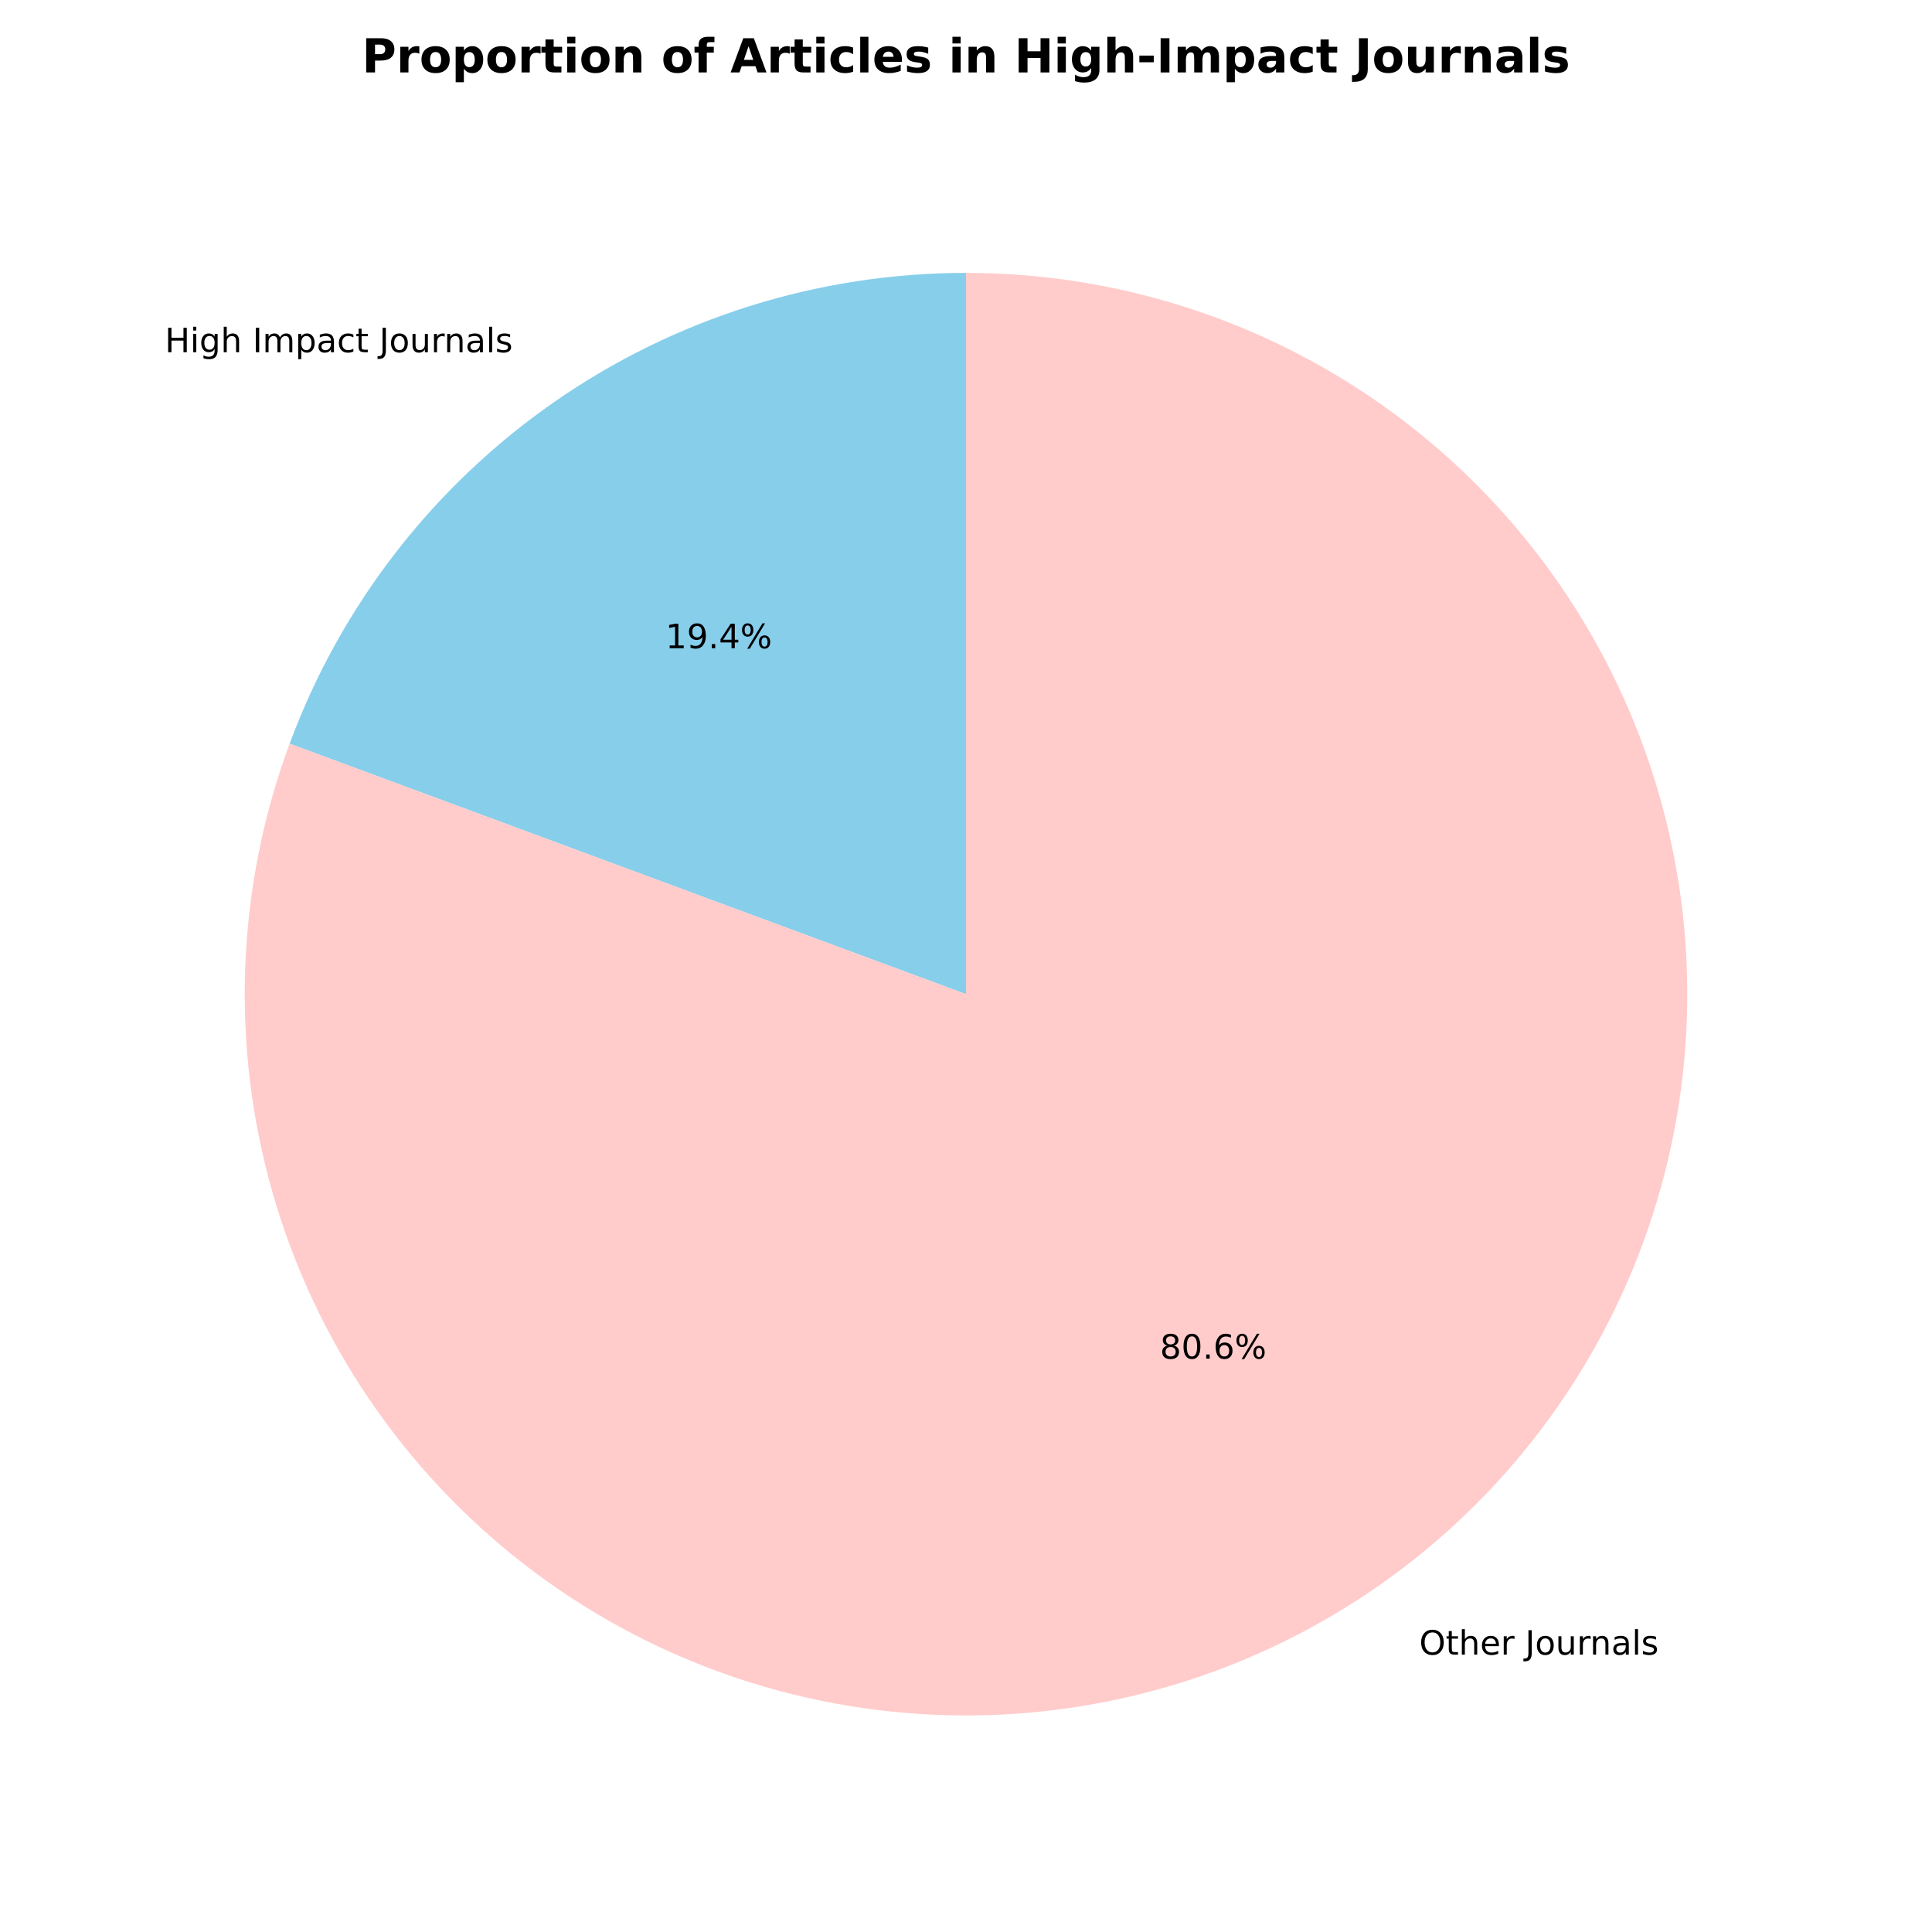
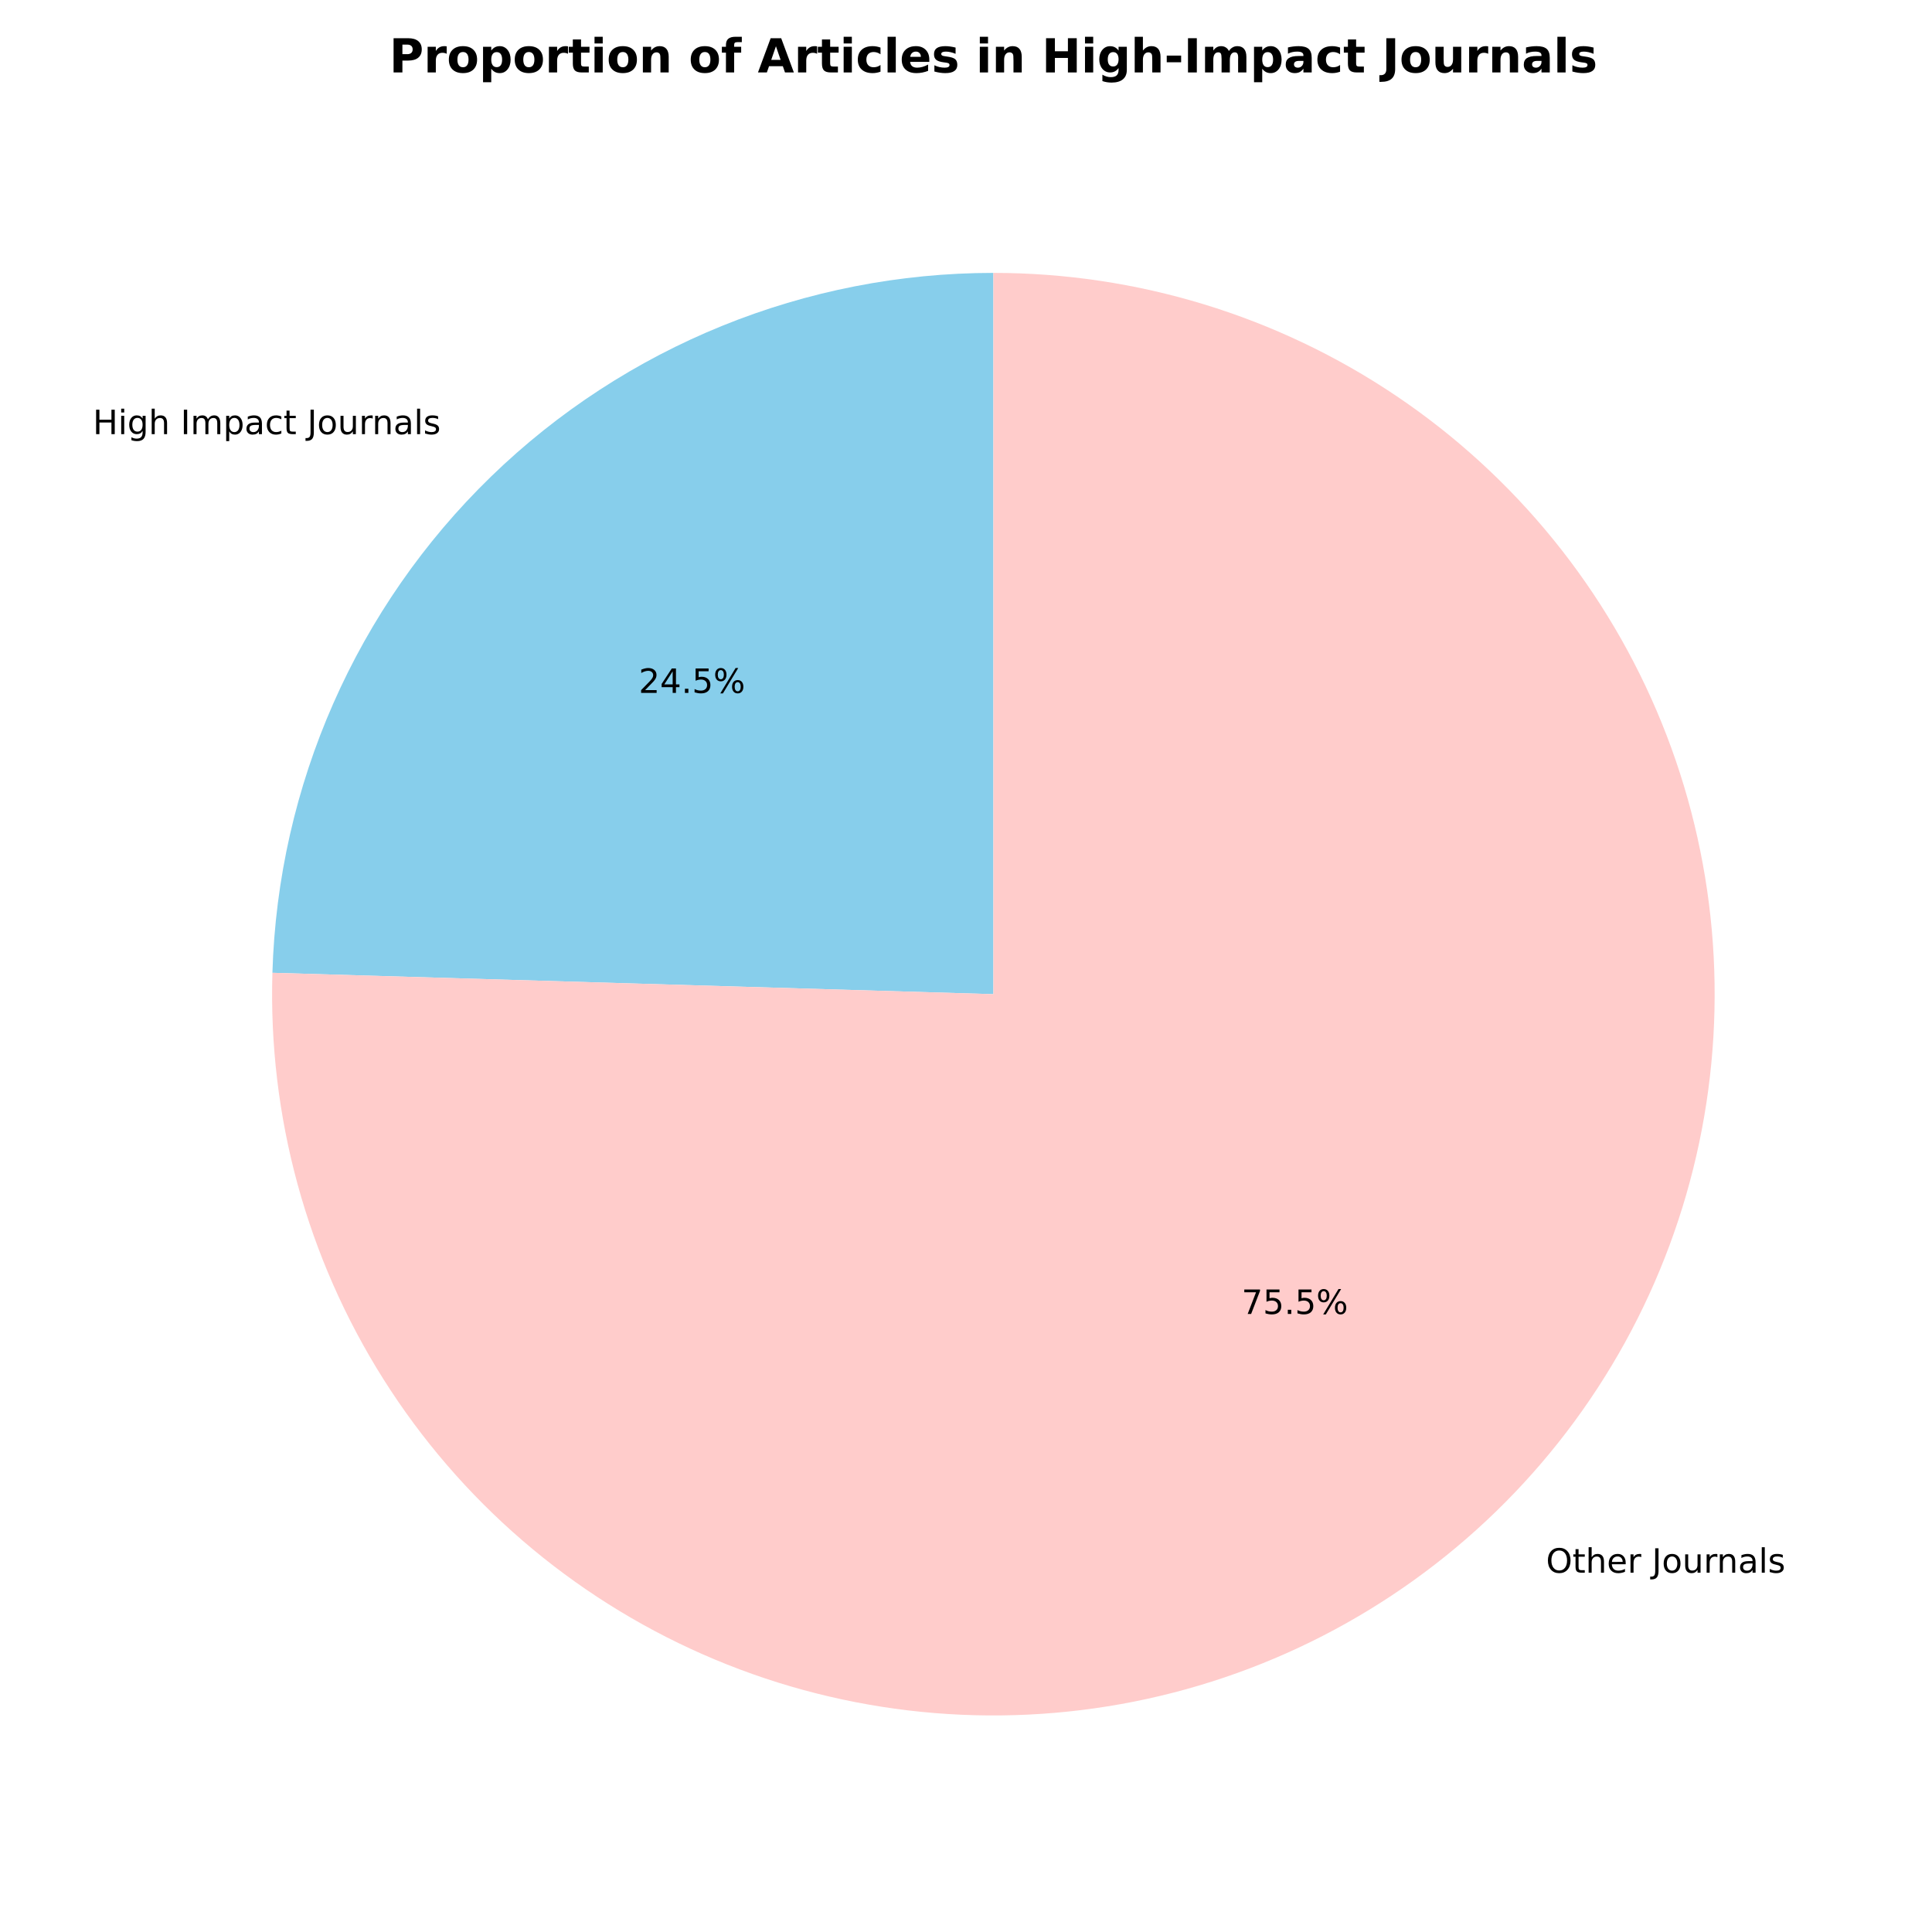
<svg xmlns="http://www.w3.org/2000/svg" xmlns:xlink="http://www.w3.org/1999/xlink" width="576pt" height="576pt" viewBox="0 0 576 576" version="1.1">
  <defs>
    <style type="text/css">*{stroke-linejoin: round; stroke-linecap: butt}</style>
  </defs>
  <g id="figure_1">
    <g id="patch_1">
      <path d="M 0 576  L 576 576  L 576 0  L 0 0  z " style="fill: #ffffff" />
    </g>
    <g id="axes_1">
      <g id="patch_2">
-         <path d="M 288 81.36  C 244.082 81.36 201.201 94.814 165.154 119.903  C 129.108 144.992 101.599 180.531 86.346 221.715  L 288 296.4  z " style="fill: #87ceeb" />
+         <path d="M 296.161 81.36  C 240.252 81.36 186.489 103.164 146.374 142.107  C 106.259 181.051 82.872 234.143 81.215 290.028  L 296.161 296.4  z " style="fill: #87ceeb" />
      </g>
      <g id="patch_3">
-         <path d="M 86.346 221.715  C 78.445 243.047 73.98 265.498 73.115 288.23  C 72.251 310.961 74.999 333.686 81.257 355.557  C 87.515 377.427 97.203 398.166 109.961 417  C 122.719 435.834 138.384 452.524 156.373 466.448  C 174.361 480.373 194.446 491.354 215.876 498.984  C 237.306 506.614 259.812 510.795 282.552 511.371  C 305.293 511.947 327.982 508.911 349.771 502.377  C 371.56 495.843 392.175 485.892 410.846 472.897  C 429.516 459.902 446.007 444.026 459.702 425.863  C 473.397 407.699 484.124 387.477 491.481 365.952  C 498.839 344.427 502.735 321.87 503.023 299.124  C 503.311 276.378 499.988 253.73 493.178 232.025  C 486.368 210.32 476.157 189.833 462.927 171.329  C 449.696 152.824 433.613 136.536 415.277 123.072  C 396.942 109.608 376.586 99.138 354.969 92.054  C 333.352 84.97 310.748 81.36 288 81.36  L 288 296.4  z " style="fill: #ffcccb" />
+         <path d="M 81.215 290.028  C 80.584 311.301 83.115 332.551 88.725 353.082  C 94.335 373.612 102.962 393.196 114.324 411.193  C 125.685 429.19 139.656 445.401 155.778 459.295  C 171.9 473.189 189.996 484.613 209.473 493.193  C 228.95 501.773 249.593 507.413 270.727 509.931  C 291.861 512.448 313.252 511.814 334.199 508.049  C 355.147 504.284 375.419 497.43 394.354 487.712  C 413.289 477.993 430.676 465.518 445.947 450.693  C 461.218 435.868 474.203 418.858 484.479 400.22  C 494.754 381.581 502.205 361.52 506.589 340.694  C 510.973 319.867 512.241 298.504 510.351 277.305  C 508.461 256.106 503.435 235.305 495.436 215.582  C 487.437 195.859 476.554 177.433 463.144 160.906  C 449.734 144.379 433.944 129.934 416.292 118.045  C 398.64 106.155 379.32 96.951 358.964 90.736  C 338.609 84.52 317.444 81.36 296.161 81.36  L 296.161 296.4  z " style="fill: #ffcccb" />
      </g>
      <g id="matplotlib.axis_1" />
      <g id="matplotlib.axis_2" />
      <g id="text_1">
-         <g transform="translate(49.14806 105.0127) scale(0.1 -0.1)">
+         <g transform="translate(27.67371 129.4373) scale(0.1 -0.1)">
          <defs>
            <path id="DejaVuSans-48" d="M 628 4666  L 1259 4666  L 1259 2753  L 3553 2753  L 3553 4666  L 4184 4666  L 4184 0  L 3553 0  L 3553 2222  L 1259 2222  L 1259 0  L 628 0  L 628 4666  z " transform="scale(0.015625)" />
            <path id="DejaVuSans-69" d="M 603 3500  L 1178 3500  L 1178 0  L 603 0  L 603 3500  z M 603 4863  L 1178 4863  L 1178 4134  L 603 4134  L 603 4863  z " transform="scale(0.015625)" />
            <path id="DejaVuSans-67" d="M 2906 1791  Q 2906 2416 2648 2759  Q 2391 3103 1925 3103  Q 1463 3103 1205 2759  Q 947 2416 947 1791  Q 947 1169 1205 825  Q 1463 481 1925 481  Q 2391 481 2648 825  Q 2906 1169 2906 1791  z M 3481 434  Q 3481 -459 3084 -895  Q 2688 -1331 1869 -1331  Q 1566 -1331 1297 -1286  Q 1028 -1241 775 -1147  L 775 -588  Q 1028 -725 1275 -790  Q 1522 -856 1778 -856  Q 2344 -856 2625 -561  Q 2906 -266 2906 331  L 2906 616  Q 2728 306 2450 153  Q 2172 0 1784 0  Q 1141 0 747 490  Q 353 981 353 1791  Q 353 2603 747 3093  Q 1141 3584 1784 3584  Q 2172 3584 2450 3431  Q 2728 3278 2906 2969  L 2906 3500  L 3481 3500  L 3481 434  z " transform="scale(0.015625)" />
            <path id="DejaVuSans-68" d="M 3513 2113  L 3513 0  L 2938 0  L 2938 2094  Q 2938 2591 2744 2837  Q 2550 3084 2163 3084  Q 1697 3084 1428 2787  Q 1159 2491 1159 1978  L 1159 0  L 581 0  L 581 4863  L 1159 4863  L 1159 2956  Q 1366 3272 1645 3428  Q 1925 3584 2291 3584  Q 2894 3584 3203 3211  Q 3513 2838 3513 2113  z " transform="scale(0.015625)" />
            <path id="DejaVuSans-20" transform="scale(0.015625)" />
            <path id="DejaVuSans-49" d="M 628 4666  L 1259 4666  L 1259 0  L 628 0  L 628 4666  z " transform="scale(0.015625)" />
            <path id="DejaVuSans-6d" d="M 3328 2828  Q 3544 3216 3844 3400  Q 4144 3584 4550 3584  Q 5097 3584 5394 3201  Q 5691 2819 5691 2113  L 5691 0  L 5113 0  L 5113 2094  Q 5113 2597 4934 2840  Q 4756 3084 4391 3084  Q 3944 3084 3684 2787  Q 3425 2491 3425 1978  L 3425 0  L 2847 0  L 2847 2094  Q 2847 2600 2669 2842  Q 2491 3084 2119 3084  Q 1678 3084 1418 2786  Q 1159 2488 1159 1978  L 1159 0  L 581 0  L 581 3500  L 1159 3500  L 1159 2956  Q 1356 3278 1631 3431  Q 1906 3584 2284 3584  Q 2666 3584 2933 3390  Q 3200 3197 3328 2828  z " transform="scale(0.015625)" />
            <path id="DejaVuSans-70" d="M 1159 525  L 1159 -1331  L 581 -1331  L 581 3500  L 1159 3500  L 1159 2969  Q 1341 3281 1617 3432  Q 1894 3584 2278 3584  Q 2916 3584 3314 3078  Q 3713 2572 3713 1747  Q 3713 922 3314 415  Q 2916 -91 2278 -91  Q 1894 -91 1617 61  Q 1341 213 1159 525  z M 3116 1747  Q 3116 2381 2855 2742  Q 2594 3103 2138 3103  Q 1681 3103 1420 2742  Q 1159 2381 1159 1747  Q 1159 1113 1420 752  Q 1681 391 2138 391  Q 2594 391 2855 752  Q 3116 1113 3116 1747  z " transform="scale(0.015625)" />
            <path id="DejaVuSans-61" d="M 2194 1759  Q 1497 1759 1228 1600  Q 959 1441 959 1056  Q 959 750 1161 570  Q 1363 391 1709 391  Q 2188 391 2477 730  Q 2766 1069 2766 1631  L 2766 1759  L 2194 1759  z M 3341 1997  L 3341 0  L 2766 0  L 2766 531  Q 2569 213 2275 61  Q 1981 -91 1556 -91  Q 1019 -91 701 211  Q 384 513 384 1019  Q 384 1609 779 1909  Q 1175 2209 1959 2209  L 2766 2209  L 2766 2266  Q 2766 2663 2505 2880  Q 2244 3097 1772 3097  Q 1472 3097 1187 3025  Q 903 2953 641 2809  L 641 3341  Q 956 3463 1253 3523  Q 1550 3584 1831 3584  Q 2591 3584 2966 3190  Q 3341 2797 3341 1997  z " transform="scale(0.015625)" />
            <path id="DejaVuSans-63" d="M 3122 3366  L 3122 2828  Q 2878 2963 2633 3030  Q 2388 3097 2138 3097  Q 1578 3097 1268 2742  Q 959 2388 959 1747  Q 959 1106 1268 751  Q 1578 397 2138 397  Q 2388 397 2633 464  Q 2878 531 3122 666  L 3122 134  Q 2881 22 2623 -34  Q 2366 -91 2075 -91  Q 1284 -91 818 406  Q 353 903 353 1747  Q 353 2603 823 3093  Q 1294 3584 2113 3584  Q 2378 3584 2631 3529  Q 2884 3475 3122 3366  z " transform="scale(0.015625)" />
            <path id="DejaVuSans-74" d="M 1172 4494  L 1172 3500  L 2356 3500  L 2356 3053  L 1172 3053  L 1172 1153  Q 1172 725 1289 603  Q 1406 481 1766 481  L 2356 481  L 2356 0  L 1766 0  Q 1100 0 847 248  Q 594 497 594 1153  L 594 3053  L 172 3053  L 172 3500  L 594 3500  L 594 4494  L 1172 4494  z " transform="scale(0.015625)" />
            <path id="DejaVuSans-4a" d="M 628 4666  L 1259 4666  L 1259 325  Q 1259 -519 939 -900  Q 619 -1281 -91 -1281  L -331 -1281  L -331 -750  L -134 -750  Q 284 -750 456 -515  Q 628 -281 628 325  L 628 4666  z " transform="scale(0.015625)" />
            <path id="DejaVuSans-6f" d="M 1959 3097  Q 1497 3097 1228 2736  Q 959 2375 959 1747  Q 959 1119 1226 758  Q 1494 397 1959 397  Q 2419 397 2687 759  Q 2956 1122 2956 1747  Q 2956 2369 2687 2733  Q 2419 3097 1959 3097  z M 1959 3584  Q 2709 3584 3137 3096  Q 3566 2609 3566 1747  Q 3566 888 3137 398  Q 2709 -91 1959 -91  Q 1206 -91 779 398  Q 353 888 353 1747  Q 353 2609 779 3096  Q 1206 3584 1959 3584  z " transform="scale(0.015625)" />
            <path id="DejaVuSans-75" d="M 544 1381  L 544 3500  L 1119 3500  L 1119 1403  Q 1119 906 1312 657  Q 1506 409 1894 409  Q 2359 409 2629 706  Q 2900 1003 2900 1516  L 2900 3500  L 3475 3500  L 3475 0  L 2900 0  L 2900 538  Q 2691 219 2414 64  Q 2138 -91 1772 -91  Q 1169 -91 856 284  Q 544 659 544 1381  z M 1991 3584  L 1991 3584  z " transform="scale(0.015625)" />
            <path id="DejaVuSans-72" d="M 2631 2963  Q 2534 3019 2420 3045  Q 2306 3072 2169 3072  Q 1681 3072 1420 2755  Q 1159 2438 1159 1844  L 1159 0  L 581 0  L 581 3500  L 1159 3500  L 1159 2956  Q 1341 3275 1631 3429  Q 1922 3584 2338 3584  Q 2397 3584 2469 3576  Q 2541 3569 2628 3553  L 2631 2963  z " transform="scale(0.015625)" />
            <path id="DejaVuSans-6e" d="M 3513 2113  L 3513 0  L 2938 0  L 2938 2094  Q 2938 2591 2744 2837  Q 2550 3084 2163 3084  Q 1697 3084 1428 2787  Q 1159 2491 1159 1978  L 1159 0  L 581 0  L 581 3500  L 1159 3500  L 1159 2956  Q 1366 3272 1645 3428  Q 1925 3584 2291 3584  Q 2894 3584 3203 3211  Q 3513 2838 3513 2113  z " transform="scale(0.015625)" />
            <path id="DejaVuSans-6c" d="M 603 4863  L 1178 4863  L 1178 0  L 603 0  L 603 4863  z " transform="scale(0.015625)" />
            <path id="DejaVuSans-73" d="M 2834 3397  L 2834 2853  Q 2591 2978 2328 3040  Q 2066 3103 1784 3103  Q 1356 3103 1142 2972  Q 928 2841 928 2578  Q 928 2378 1081 2264  Q 1234 2150 1697 2047  L 1894 2003  Q 2506 1872 2764 1633  Q 3022 1394 3022 966  Q 3022 478 2636 193  Q 2250 -91 1575 -91  Q 1294 -91 989 -36  Q 684 19 347 128  L 347 722  Q 666 556 975 473  Q 1284 391 1588 391  Q 1994 391 2212 530  Q 2431 669 2431 922  Q 2431 1156 2273 1281  Q 2116 1406 1581 1522  L 1381 1569  Q 847 1681 609 1914  Q 372 2147 372 2553  Q 372 3047 722 3315  Q 1072 3584 1716 3584  Q 2034 3584 2315 3537  Q 2597 3491 2834 3397  z " transform="scale(0.015625)" />
          </defs>
          <use xlink:href="#DejaVuSans-48" />
          <use xlink:href="#DejaVuSans-69" x="75.195" />
          <use xlink:href="#DejaVuSans-67" x="102.979" />
          <use xlink:href="#DejaVuSans-68" x="166.455" />
          <use xlink:href="#DejaVuSans-20" x="229.834" />
          <use xlink:href="#DejaVuSans-49" x="261.621" />
          <use xlink:href="#DejaVuSans-6d" x="291.113" />
          <use xlink:href="#DejaVuSans-70" x="388.525" />
          <use xlink:href="#DejaVuSans-61" x="452.002" />
          <use xlink:href="#DejaVuSans-63" x="513.281" />
          <use xlink:href="#DejaVuSans-74" x="568.262" />
          <use xlink:href="#DejaVuSans-20" x="607.471" />
          <use xlink:href="#DejaVuSans-4a" x="639.258" />
          <use xlink:href="#DejaVuSans-6f" x="668.75" />
          <use xlink:href="#DejaVuSans-75" x="729.932" />
          <use xlink:href="#DejaVuSans-72" x="793.311" />
          <use xlink:href="#DejaVuSans-6e" x="832.674" />
          <use xlink:href="#DejaVuSans-61" x="896.053" />
          <use xlink:href="#DejaVuSans-6c" x="957.332" />
          <use xlink:href="#DejaVuSans-73" x="985.115" />
        </g>
      </g>
      <g id="text_2">
-         <g transform="translate(198.4091 193.2612) scale(0.1 -0.1)">
+         <g transform="translate(190.4052 206.5837) scale(0.1 -0.1)">
          <defs>
-             <path id="DejaVuSans-31" d="M 794 531  L 1825 531  L 1825 4091  L 703 3866  L 703 4441  L 1819 4666  L 2450 4666  L 2450 531  L 3481 531  L 3481 0  L 794 0  L 794 531  z " transform="scale(0.015625)" />
-             <path id="DejaVuSans-39" d="M 703 97  L 703 672  Q 941 559 1184 500  Q 1428 441 1663 441  Q 2288 441 2617 861  Q 2947 1281 2994 2138  Q 2813 1869 2534 1725  Q 2256 1581 1919 1581  Q 1219 1581 811 2004  Q 403 2428 403 3163  Q 403 3881 828 4315  Q 1253 4750 1959 4750  Q 2769 4750 3195 4129  Q 3622 3509 3622 2328  Q 3622 1225 3098 567  Q 2575 -91 1691 -91  Q 1453 -91 1209 -44  Q 966 3 703 97  z M 1959 2075  Q 2384 2075 2632 2365  Q 2881 2656 2881 3163  Q 2881 3666 2632 3958  Q 2384 4250 1959 4250  Q 1534 4250 1286 3958  Q 1038 3666 1038 3163  Q 1038 2656 1286 2365  Q 1534 2075 1959 2075  z " transform="scale(0.015625)" />
+             <path id="DejaVuSans-32" d="M 1228 531  L 3431 531  L 3431 0  L 469 0  L 469 531  Q 828 903 1448 1529  Q 2069 2156 2228 2338  Q 2531 2678 2651 2914  Q 2772 3150 2772 3378  Q 2772 3750 2511 3984  Q 2250 4219 1831 4219  Q 1534 4219 1204 4116  Q 875 4013 500 3803  L 500 4441  Q 881 4594 1212 4672  Q 1544 4750 1819 4750  Q 2544 4750 2975 4387  Q 3406 4025 3406 3419  Q 3406 3131 3298 2873  Q 3191 2616 2906 2266  Q 2828 2175 2409 1742  Q 1991 1309 1228 531  z " transform="scale(0.015625)" />
+             <path id="DejaVuSans-34" d="M 2419 4116  L 825 1625  L 2419 1625  L 2419 4116  z M 2253 4666  L 3047 4666  L 3047 1625  L 3713 1625  L 3713 1100  L 3047 1100  L 3047 0  L 2419 0  L 2419 1100  L 313 1100  L 313 1709  L 2253 4666  z " transform="scale(0.015625)" />
            <path id="DejaVuSans-2e" d="M 684 794  L 1344 794  L 1344 0  L 684 0  L 684 794  z " transform="scale(0.015625)" />
-             <path id="DejaVuSans-34" d="M 2419 4116  L 825 1625  L 2419 1625  L 2419 4116  z M 2253 4666  L 3047 4666  L 3047 1625  L 3713 1625  L 3713 1100  L 3047 1100  L 3047 0  L 2419 0  L 2419 1100  L 313 1100  L 313 1709  L 2253 4666  z " transform="scale(0.015625)" />
+             <path id="DejaVuSans-35" d="M 691 4666  L 3169 4666  L 3169 4134  L 1269 4134  L 1269 2991  Q 1406 3038 1543 3061  Q 1681 3084 1819 3084  Q 2600 3084 3056 2656  Q 3513 2228 3513 1497  Q 3513 744 3044 326  Q 2575 -91 1722 -91  Q 1428 -91 1123 -41  Q 819 9 494 109  L 494 744  Q 775 591 1075 516  Q 1375 441 1709 441  Q 2250 441 2565 725  Q 2881 1009 2881 1497  Q 2881 1984 2565 2268  Q 2250 2553 1709 2553  Q 1456 2553 1204 2497  Q 953 2441 691 2322  L 691 4666  z " transform="scale(0.015625)" />
            <path id="DejaVuSans-25" d="M 4653 2053  Q 4381 2053 4226 1822  Q 4072 1591 4072 1178  Q 4072 772 4226 539  Q 4381 306 4653 306  Q 4919 306 5073 539  Q 5228 772 5228 1178  Q 5228 1588 5073 1820  Q 4919 2053 4653 2053  z M 4653 2450  Q 5147 2450 5437 2106  Q 5728 1763 5728 1178  Q 5728 594 5436 251  Q 5144 -91 4653 -91  Q 4153 -91 3862 251  Q 3572 594 3572 1178  Q 3572 1766 3864 2108  Q 4156 2450 4653 2450  z M 1428 4353  Q 1159 4353 1004 4120  Q 850 3888 850 3481  Q 850 3069 1003 2837  Q 1156 2606 1428 2606  Q 1700 2606 1854 2837  Q 2009 3069 2009 3481  Q 2009 3884 1853 4118  Q 1697 4353 1428 4353  z M 4250 4750  L 4750 4750  L 1831 -91  L 1331 -91  L 4250 4750  z M 1428 4750  Q 1922 4750 2215 4408  Q 2509 4066 2509 3481  Q 2509 2891 2217 2550  Q 1925 2209 1428 2209  Q 931 2209 642 2551  Q 353 2894 353 3481  Q 353 4063 643 4406  Q 934 4750 1428 4750  z " transform="scale(0.015625)" />
          </defs>
-           <use xlink:href="#DejaVuSans-31" />
-           <use xlink:href="#DejaVuSans-39" x="63.623" />
+           <use xlink:href="#DejaVuSans-32" />
+           <use xlink:href="#DejaVuSans-34" x="63.623" />
          <use xlink:href="#DejaVuSans-2e" x="127.246" />
-           <use xlink:href="#DejaVuSans-34" x="159.033" />
+           <use xlink:href="#DejaVuSans-35" x="159.033" />
          <use xlink:href="#DejaVuSans-25" x="222.656" />
        </g>
      </g>
      <g id="text_3">
-         <g transform="translate(423.1301 493.306) scale(0.1 -0.1)">
+         <g transform="translate(460.9255 468.8814) scale(0.1 -0.1)">
          <defs>
            <path id="DejaVuSans-4f" d="M 2522 4238  Q 1834 4238 1429 3725  Q 1025 3213 1025 2328  Q 1025 1447 1429 934  Q 1834 422 2522 422  Q 3209 422 3611 934  Q 4013 1447 4013 2328  Q 4013 3213 3611 3725  Q 3209 4238 2522 4238  z M 2522 4750  Q 3503 4750 4090 4092  Q 4678 3434 4678 2328  Q 4678 1225 4090 567  Q 3503 -91 2522 -91  Q 1538 -91 948 565  Q 359 1222 359 2328  Q 359 3434 948 4092  Q 1538 4750 2522 4750  z " transform="scale(0.015625)" />
            <path id="DejaVuSans-65" d="M 3597 1894  L 3597 1613  L 953 1613  Q 991 1019 1311 708  Q 1631 397 2203 397  Q 2534 397 2845 478  Q 3156 559 3463 722  L 3463 178  Q 3153 47 2828 -22  Q 2503 -91 2169 -91  Q 1331 -91 842 396  Q 353 884 353 1716  Q 353 2575 817 3079  Q 1281 3584 2069 3584  Q 2775 3584 3186 3129  Q 3597 2675 3597 1894  z M 3022 2063  Q 3016 2534 2758 2815  Q 2500 3097 2075 3097  Q 1594 3097 1305 2825  Q 1016 2553 972 2059  L 3022 2063  z " transform="scale(0.015625)" />
          </defs>
          <use xlink:href="#DejaVuSans-4f" />
          <use xlink:href="#DejaVuSans-74" x="78.711" />
          <use xlink:href="#DejaVuSans-68" x="117.92" />
          <use xlink:href="#DejaVuSans-65" x="181.299" />
          <use xlink:href="#DejaVuSans-72" x="242.822" />
          <use xlink:href="#DejaVuSans-20" x="283.936" />
          <use xlink:href="#DejaVuSans-4a" x="315.723" />
          <use xlink:href="#DejaVuSans-6f" x="345.215" />
          <use xlink:href="#DejaVuSans-75" x="406.396" />
          <use xlink:href="#DejaVuSans-72" x="469.775" />
          <use xlink:href="#DejaVuSans-6e" x="509.139" />
          <use xlink:href="#DejaVuSans-61" x="572.518" />
          <use xlink:href="#DejaVuSans-6c" x="633.797" />
          <use xlink:href="#DejaVuSans-73" x="661.58" />
        </g>
      </g>
      <g id="text_4">
-         <g transform="translate(345.8237 405.0576) scale(0.1 -0.1)">
+         <g transform="translate(370.1488 391.735) scale(0.1 -0.1)">
          <defs>
-             <path id="DejaVuSans-38" d="M 2034 2216  Q 1584 2216 1326 1975  Q 1069 1734 1069 1313  Q 1069 891 1326 650  Q 1584 409 2034 409  Q 2484 409 2743 651  Q 3003 894 3003 1313  Q 3003 1734 2745 1975  Q 2488 2216 2034 2216  z M 1403 2484  Q 997 2584 770 2862  Q 544 3141 544 3541  Q 544 4100 942 4425  Q 1341 4750 2034 4750  Q 2731 4750 3128 4425  Q 3525 4100 3525 3541  Q 3525 3141 3298 2862  Q 3072 2584 2669 2484  Q 3125 2378 3379 2068  Q 3634 1759 3634 1313  Q 3634 634 3220 271  Q 2806 -91 2034 -91  Q 1263 -91 848 271  Q 434 634 434 1313  Q 434 1759 690 2068  Q 947 2378 1403 2484  z M 1172 3481  Q 1172 3119 1398 2916  Q 1625 2713 2034 2713  Q 2441 2713 2670 2916  Q 2900 3119 2900 3481  Q 2900 3844 2670 4047  Q 2441 4250 2034 4250  Q 1625 4250 1398 4047  Q 1172 3844 1172 3481  z " transform="scale(0.015625)" />
-             <path id="DejaVuSans-30" d="M 2034 4250  Q 1547 4250 1301 3770  Q 1056 3291 1056 2328  Q 1056 1369 1301 889  Q 1547 409 2034 409  Q 2525 409 2770 889  Q 3016 1369 3016 2328  Q 3016 3291 2770 3770  Q 2525 4250 2034 4250  z M 2034 4750  Q 2819 4750 3233 4129  Q 3647 3509 3647 2328  Q 3647 1150 3233 529  Q 2819 -91 2034 -91  Q 1250 -91 836 529  Q 422 1150 422 2328  Q 422 3509 836 4129  Q 1250 4750 2034 4750  z " transform="scale(0.015625)" />
-             <path id="DejaVuSans-36" d="M 2113 2584  Q 1688 2584 1439 2293  Q 1191 2003 1191 1497  Q 1191 994 1439 701  Q 1688 409 2113 409  Q 2538 409 2786 701  Q 3034 994 3034 1497  Q 3034 2003 2786 2293  Q 2538 2584 2113 2584  z M 3366 4563  L 3366 3988  Q 3128 4100 2886 4159  Q 2644 4219 2406 4219  Q 1781 4219 1451 3797  Q 1122 3375 1075 2522  Q 1259 2794 1537 2939  Q 1816 3084 2150 3084  Q 2853 3084 3261 2657  Q 3669 2231 3669 1497  Q 3669 778 3244 343  Q 2819 -91 2113 -91  Q 1303 -91 875 529  Q 447 1150 447 2328  Q 447 3434 972 4092  Q 1497 4750 2381 4750  Q 2619 4750 2861 4703  Q 3103 4656 3366 4563  z " transform="scale(0.015625)" />
+             <path id="DejaVuSans-37" d="M 525 4666  L 3525 4666  L 3525 4397  L 1831 0  L 1172 0  L 2766 4134  L 525 4134  L 525 4666  z " transform="scale(0.015625)" />
          </defs>
-           <use xlink:href="#DejaVuSans-38" />
-           <use xlink:href="#DejaVuSans-30" x="63.623" />
+           <use xlink:href="#DejaVuSans-37" />
+           <use xlink:href="#DejaVuSans-35" x="63.623" />
          <use xlink:href="#DejaVuSans-2e" x="127.246" />
-           <use xlink:href="#DejaVuSans-36" x="159.033" />
+           <use xlink:href="#DejaVuSans-35" x="159.033" />
          <use xlink:href="#DejaVuSans-25" x="222.656" />
        </g>
      </g>
      <g id="text_5">
-         <g transform="translate(107.8933 21.6) scale(0.14 -0.14)">
+         <g transform="translate(116.0538 21.6) scale(0.14 -0.14)">
          <defs>
            <path id="DejaVuSans-Bold-50" d="M 588 4666  L 2584 4666  Q 3475 4666 3951 4270  Q 4428 3875 4428 3144  Q 4428 2409 3951 2014  Q 3475 1619 2584 1619  L 1791 1619  L 1791 0  L 588 0  L 588 4666  z M 1791 3794  L 1791 2491  L 2456 2491  Q 2806 2491 2997 2661  Q 3188 2831 3188 3144  Q 3188 3456 2997 3625  Q 2806 3794 2456 3794  L 1791 3794  z " transform="scale(0.015625)" />
            <path id="DejaVuSans-Bold-72" d="M 3138 2547  Q 2991 2616 2845 2648  Q 2700 2681 2553 2681  Q 2122 2681 1889 2404  Q 1656 2128 1656 1613  L 1656 0  L 538 0  L 538 3500  L 1656 3500  L 1656 2925  Q 1872 3269 2151 3426  Q 2431 3584 2822 3584  Q 2878 3584 2943 3579  Q 3009 3575 3134 3559  L 3138 2547  z " transform="scale(0.015625)" />
            <path id="DejaVuSans-Bold-6f" d="M 2203 2784  Q 1831 2784 1636 2517  Q 1441 2250 1441 1747  Q 1441 1244 1636 976  Q 1831 709 2203 709  Q 2569 709 2762 976  Q 2956 1244 2956 1747  Q 2956 2250 2762 2517  Q 2569 2784 2203 2784  z M 2203 3584  Q 3106 3584 3614 3096  Q 4122 2609 4122 1747  Q 4122 884 3614 396  Q 3106 -91 2203 -91  Q 1297 -91 786 396  Q 275 884 275 1747  Q 275 2609 786 3096  Q 1297 3584 2203 3584  z " transform="scale(0.015625)" />
            <path id="DejaVuSans-Bold-70" d="M 1656 506  L 1656 -1331  L 538 -1331  L 538 3500  L 1656 3500  L 1656 2988  Q 1888 3294 2169 3439  Q 2450 3584 2816 3584  Q 3463 3584 3878 3070  Q 4294 2556 4294 1747  Q 4294 938 3878 423  Q 3463 -91 2816 -91  Q 2450 -91 2169 54  Q 1888 200 1656 506  z M 2400 2772  Q 2041 2772 1848 2508  Q 1656 2244 1656 1747  Q 1656 1250 1848 986  Q 2041 722 2400 722  Q 2759 722 2948 984  Q 3138 1247 3138 1747  Q 3138 2247 2948 2509  Q 2759 2772 2400 2772  z " transform="scale(0.015625)" />
            <path id="DejaVuSans-Bold-74" d="M 1759 4494  L 1759 3500  L 2913 3500  L 2913 2700  L 1759 2700  L 1759 1216  Q 1759 972 1856 886  Q 1953 800 2241 800  L 2816 800  L 2816 0  L 1856 0  Q 1194 0 917 276  Q 641 553 641 1216  L 641 2700  L 84 2700  L 84 3500  L 641 3500  L 641 4494  L 1759 4494  z " transform="scale(0.015625)" />
            <path id="DejaVuSans-Bold-69" d="M 538 3500  L 1656 3500  L 1656 0  L 538 0  L 538 3500  z M 538 4863  L 1656 4863  L 1656 3950  L 538 3950  L 538 4863  z " transform="scale(0.015625)" />
            <path id="DejaVuSans-Bold-6e" d="M 4056 2131  L 4056 0  L 2931 0  L 2931 347  L 2931 1631  Q 2931 2084 2911 2256  Q 2891 2428 2841 2509  Q 2775 2619 2662 2680  Q 2550 2741 2406 2741  Q 2056 2741 1856 2470  Q 1656 2200 1656 1722  L 1656 0  L 538 0  L 538 3500  L 1656 3500  L 1656 2988  Q 1909 3294 2193 3439  Q 2478 3584 2822 3584  Q 3428 3584 3742 3212  Q 4056 2841 4056 2131  z " transform="scale(0.015625)" />
            <path id="DejaVuSans-Bold-20" transform="scale(0.015625)" />
            <path id="DejaVuSans-Bold-66" d="M 2841 4863  L 2841 4128  L 2222 4128  Q 1984 4128 1890 4042  Q 1797 3956 1797 3744  L 1797 3500  L 2753 3500  L 2753 2700  L 1797 2700  L 1797 0  L 678 0  L 678 2700  L 122 2700  L 122 3500  L 678 3500  L 678 3744  Q 678 4316 997 4589  Q 1316 4863 1984 4863  L 2841 4863  z " transform="scale(0.015625)" />
            <path id="DejaVuSans-Bold-41" d="M 3419 850  L 1538 850  L 1241 0  L 31 0  L 1759 4666  L 3194 4666  L 4922 0  L 3713 0  L 3419 850  z M 1838 1716  L 3116 1716  L 2478 3572  L 1838 1716  z " transform="scale(0.015625)" />
            <path id="DejaVuSans-Bold-63" d="M 3366 3391  L 3366 2478  Q 3138 2634 2908 2709  Q 2678 2784 2431 2784  Q 1963 2784 1702 2511  Q 1441 2238 1441 1747  Q 1441 1256 1702 982  Q 1963 709 2431 709  Q 2694 709 2930 787  Q 3166 866 3366 1019  L 3366 103  Q 3103 6 2833 -42  Q 2563 -91 2291 -91  Q 1344 -91 809 395  Q 275 881 275 1747  Q 275 2613 809 3098  Q 1344 3584 2291 3584  Q 2566 3584 2833 3536  Q 3100 3488 3366 3391  z " transform="scale(0.015625)" />
            <path id="DejaVuSans-Bold-6c" d="M 538 4863  L 1656 4863  L 1656 0  L 538 0  L 538 4863  z " transform="scale(0.015625)" />
            <path id="DejaVuSans-Bold-65" d="M 4031 1759  L 4031 1441  L 1416 1441  Q 1456 1047 1700 850  Q 1944 653 2381 653  Q 2734 653 3104 758  Q 3475 863 3866 1075  L 3866 213  Q 3469 63 3072 -14  Q 2675 -91 2278 -91  Q 1328 -91 801 392  Q 275 875 275 1747  Q 275 2603 792 3093  Q 1309 3584 2216 3584  Q 3041 3584 3536 3087  Q 4031 2591 4031 1759  z M 2881 2131  Q 2881 2450 2695 2645  Q 2509 2841 2209 2841  Q 1884 2841 1681 2658  Q 1478 2475 1428 2131  L 2881 2131  z " transform="scale(0.015625)" />
            <path id="DejaVuSans-Bold-73" d="M 3272 3391  L 3272 2541  Q 2913 2691 2578 2766  Q 2244 2841 1947 2841  Q 1628 2841 1473 2761  Q 1319 2681 1319 2516  Q 1319 2381 1436 2309  Q 1553 2238 1856 2203  L 2053 2175  Q 2913 2066 3209 1816  Q 3506 1566 3506 1031  Q 3506 472 3093 190  Q 2681 -91 1863 -91  Q 1516 -91 1145 -36  Q 775 19 384 128  L 384 978  Q 719 816 1070 734  Q 1422 653 1784 653  Q 2113 653 2278 743  Q 2444 834 2444 1013  Q 2444 1163 2330 1236  Q 2216 1309 1875 1350  L 1678 1375  Q 931 1469 631 1722  Q 331 1975 331 2491  Q 331 3047 712 3315  Q 1094 3584 1881 3584  Q 2191 3584 2531 3537  Q 2872 3491 3272 3391  z " transform="scale(0.015625)" />
            <path id="DejaVuSans-Bold-48" d="M 588 4666  L 1791 4666  L 1791 2888  L 3566 2888  L 3566 4666  L 4769 4666  L 4769 0  L 3566 0  L 3566 1978  L 1791 1978  L 1791 0  L 588 0  L 588 4666  z " transform="scale(0.015625)" />
            <path id="DejaVuSans-Bold-67" d="M 2919 594  Q 2688 288 2409 144  Q 2131 0 1766 0  Q 1125 0 706 504  Q 288 1009 288 1791  Q 288 2575 706 3076  Q 1125 3578 1766 3578  Q 2131 3578 2409 3434  Q 2688 3291 2919 2981  L 2919 3500  L 4044 3500  L 4044 353  Q 4044 -491 3511 -936  Q 2978 -1381 1966 -1381  Q 1638 -1381 1331 -1331  Q 1025 -1281 716 -1178  L 716 -306  Q 1009 -475 1290 -558  Q 1572 -641 1856 -641  Q 2406 -641 2662 -400  Q 2919 -159 2919 353  L 2919 594  z M 2181 2772  Q 1834 2772 1640 2515  Q 1447 2259 1447 1791  Q 1447 1309 1634 1061  Q 1822 813 2181 813  Q 2531 813 2725 1069  Q 2919 1325 2919 1791  Q 2919 2259 2725 2515  Q 2531 2772 2181 2772  z " transform="scale(0.015625)" />
            <path id="DejaVuSans-Bold-68" d="M 4056 2131  L 4056 0  L 2931 0  L 2931 347  L 2931 1625  Q 2931 2084 2911 2256  Q 2891 2428 2841 2509  Q 2775 2619 2662 2680  Q 2550 2741 2406 2741  Q 2056 2741 1856 2470  Q 1656 2200 1656 1722  L 1656 0  L 538 0  L 538 4863  L 1656 4863  L 1656 2988  Q 1909 3294 2193 3439  Q 2478 3584 2822 3584  Q 3428 3584 3742 3212  Q 4056 2841 4056 2131  z " transform="scale(0.015625)" />
            <path id="DejaVuSans-Bold-2d" d="M 347 2297  L 2309 2297  L 2309 1388  L 347 1388  L 347 2297  z " transform="scale(0.015625)" />
            <path id="DejaVuSans-Bold-49" d="M 588 4666  L 1791 4666  L 1791 0  L 588 0  L 588 4666  z " transform="scale(0.015625)" />
            <path id="DejaVuSans-Bold-6d" d="M 3781 2919  Q 3994 3244 4286 3414  Q 4578 3584 4928 3584  Q 5531 3584 5847 3212  Q 6163 2841 6163 2131  L 6163 0  L 5038 0  L 5038 1825  Q 5041 1866 5042 1909  Q 5044 1953 5044 2034  Q 5044 2406 4934 2573  Q 4825 2741 4581 2741  Q 4263 2741 4089 2478  Q 3916 2216 3909 1719  L 3909 0  L 2784 0  L 2784 1825  Q 2784 2406 2684 2573  Q 2584 2741 2328 2741  Q 2006 2741 1831 2477  Q 1656 2213 1656 1722  L 1656 0  L 531 0  L 531 3500  L 1656 3500  L 1656 2988  Q 1863 3284 2130 3434  Q 2397 3584 2719 3584  Q 3081 3584 3359 3409  Q 3638 3234 3781 2919  z " transform="scale(0.015625)" />
            <path id="DejaVuSans-Bold-61" d="M 2106 1575  Q 1756 1575 1579 1456  Q 1403 1338 1403 1106  Q 1403 894 1545 773  Q 1688 653 1941 653  Q 2256 653 2472 879  Q 2688 1106 2688 1447  L 2688 1575  L 2106 1575  z M 3816 1997  L 3816 0  L 2688 0  L 2688 519  Q 2463 200 2181 54  Q 1900 -91 1497 -91  Q 953 -91 614 226  Q 275 544 275 1050  Q 275 1666 698 1953  Q 1122 2241 2028 2241  L 2688 2241  L 2688 2328  Q 2688 2594 2478 2717  Q 2269 2841 1825 2841  Q 1466 2841 1156 2769  Q 847 2697 581 2553  L 581 3406  Q 941 3494 1303 3539  Q 1666 3584 2028 3584  Q 2975 3584 3395 3211  Q 3816 2838 3816 1997  z " transform="scale(0.015625)" />
            <path id="DejaVuSans-Bold-4a" d="M 588 4666  L 1791 4666  L 1791 453  Q 1791 -419 1317 -850  Q 844 -1281 -116 -1281  L -359 -1281  L -359 -372  L -172 -372  Q 203 -372 395 -162  Q 588 47 588 453  L 588 4666  z " transform="scale(0.015625)" />
            <path id="DejaVuSans-Bold-75" d="M 500 1363  L 500 3500  L 1625 3500  L 1625 3150  Q 1625 2866 1622 2436  Q 1619 2006 1619 1863  Q 1619 1441 1641 1255  Q 1663 1069 1716 984  Q 1784 875 1895 815  Q 2006 756 2150 756  Q 2500 756 2700 1025  Q 2900 1294 2900 1772  L 2900 3500  L 4019 3500  L 4019 0  L 2900 0  L 2900 506  Q 2647 200 2364 54  Q 2081 -91 1741 -91  Q 1134 -91 817 281  Q 500 653 500 1363  z " transform="scale(0.015625)" />
          </defs>
          <use xlink:href="#DejaVuSans-Bold-50" />
          <use xlink:href="#DejaVuSans-Bold-72" x="73.291" />
          <use xlink:href="#DejaVuSans-Bold-6f" x="122.607" />
          <use xlink:href="#DejaVuSans-Bold-70" x="191.309" />
          <use xlink:href="#DejaVuSans-Bold-6f" x="262.891" />
          <use xlink:href="#DejaVuSans-Bold-72" x="331.592" />
          <use xlink:href="#DejaVuSans-Bold-74" x="380.908" />
          <use xlink:href="#DejaVuSans-Bold-69" x="428.711" />
          <use xlink:href="#DejaVuSans-Bold-6f" x="462.988" />
          <use xlink:href="#DejaVuSans-Bold-6e" x="531.689" />
          <use xlink:href="#DejaVuSans-Bold-20" x="602.881" />
          <use xlink:href="#DejaVuSans-Bold-6f" x="637.695" />
          <use xlink:href="#DejaVuSans-Bold-66" x="706.396" />
          <use xlink:href="#DejaVuSans-Bold-20" x="749.902" />
          <use xlink:href="#DejaVuSans-Bold-41" x="784.717" />
          <use xlink:href="#DejaVuSans-Bold-72" x="862.109" />
          <use xlink:href="#DejaVuSans-Bold-74" x="911.426" />
          <use xlink:href="#DejaVuSans-Bold-69" x="959.229" />
          <use xlink:href="#DejaVuSans-Bold-63" x="993.506" />
          <use xlink:href="#DejaVuSans-Bold-6c" x="1052.783" />
          <use xlink:href="#DejaVuSans-Bold-65" x="1087.061" />
          <use xlink:href="#DejaVuSans-Bold-73" x="1154.883" />
          <use xlink:href="#DejaVuSans-Bold-20" x="1214.404" />
          <use xlink:href="#DejaVuSans-Bold-69" x="1249.219" />
          <use xlink:href="#DejaVuSans-Bold-6e" x="1283.496" />
          <use xlink:href="#DejaVuSans-Bold-20" x="1354.688" />
          <use xlink:href="#DejaVuSans-Bold-48" x="1389.502" />
          <use xlink:href="#DejaVuSans-Bold-69" x="1473.193" />
          <use xlink:href="#DejaVuSans-Bold-67" x="1507.471" />
          <use xlink:href="#DejaVuSans-Bold-68" x="1579.053" />
          <use xlink:href="#DejaVuSans-Bold-2d" x="1650.244" />
          <use xlink:href="#DejaVuSans-Bold-49" x="1691.748" />
          <use xlink:href="#DejaVuSans-Bold-6d" x="1728.955" />
          <use xlink:href="#DejaVuSans-Bold-70" x="1833.154" />
          <use xlink:href="#DejaVuSans-Bold-61" x="1904.736" />
          <use xlink:href="#DejaVuSans-Bold-63" x="1972.217" />
          <use xlink:href="#DejaVuSans-Bold-74" x="2031.494" />
          <use xlink:href="#DejaVuSans-Bold-20" x="2079.297" />
          <use xlink:href="#DejaVuSans-Bold-4a" x="2114.111" />
          <use xlink:href="#DejaVuSans-Bold-6f" x="2151.318" />
          <use xlink:href="#DejaVuSans-Bold-75" x="2220.02" />
          <use xlink:href="#DejaVuSans-Bold-72" x="2291.211" />
          <use xlink:href="#DejaVuSans-Bold-6e" x="2340.527" />
          <use xlink:href="#DejaVuSans-Bold-61" x="2411.719" />
          <use xlink:href="#DejaVuSans-Bold-6c" x="2479.199" />
          <use xlink:href="#DejaVuSans-Bold-73" x="2513.477" />
        </g>
      </g>
    </g>
  </g>
</svg>
